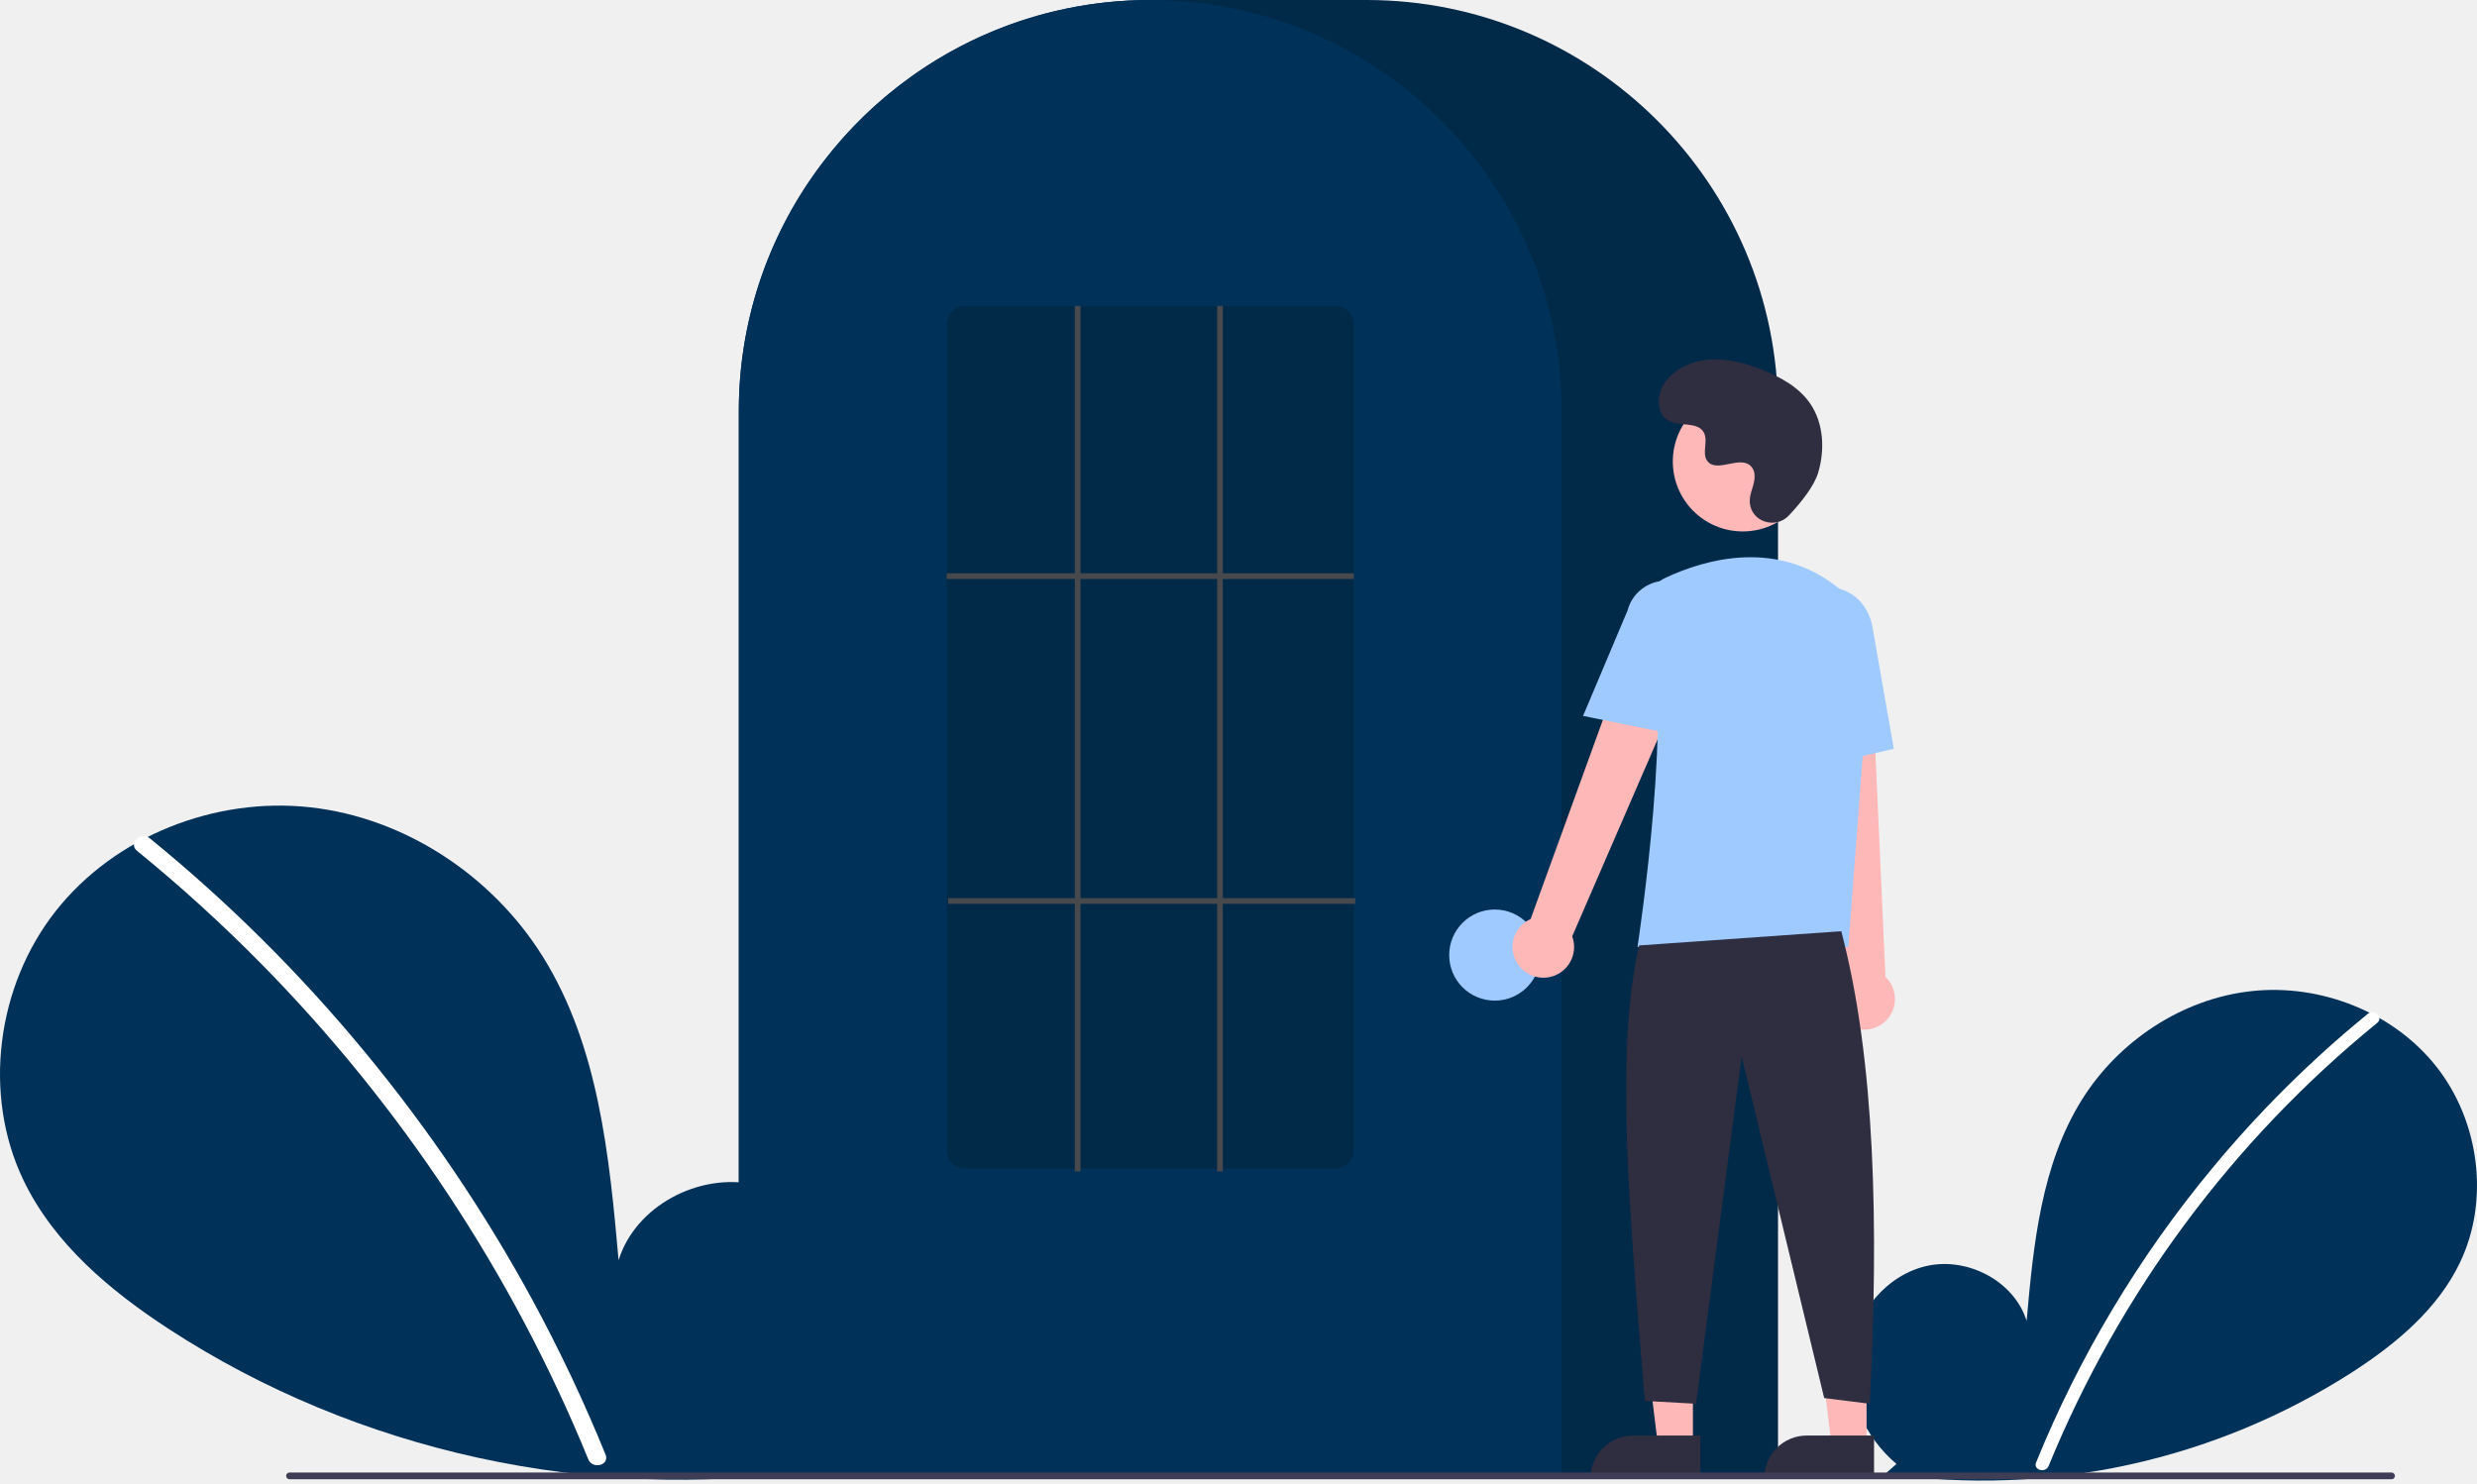
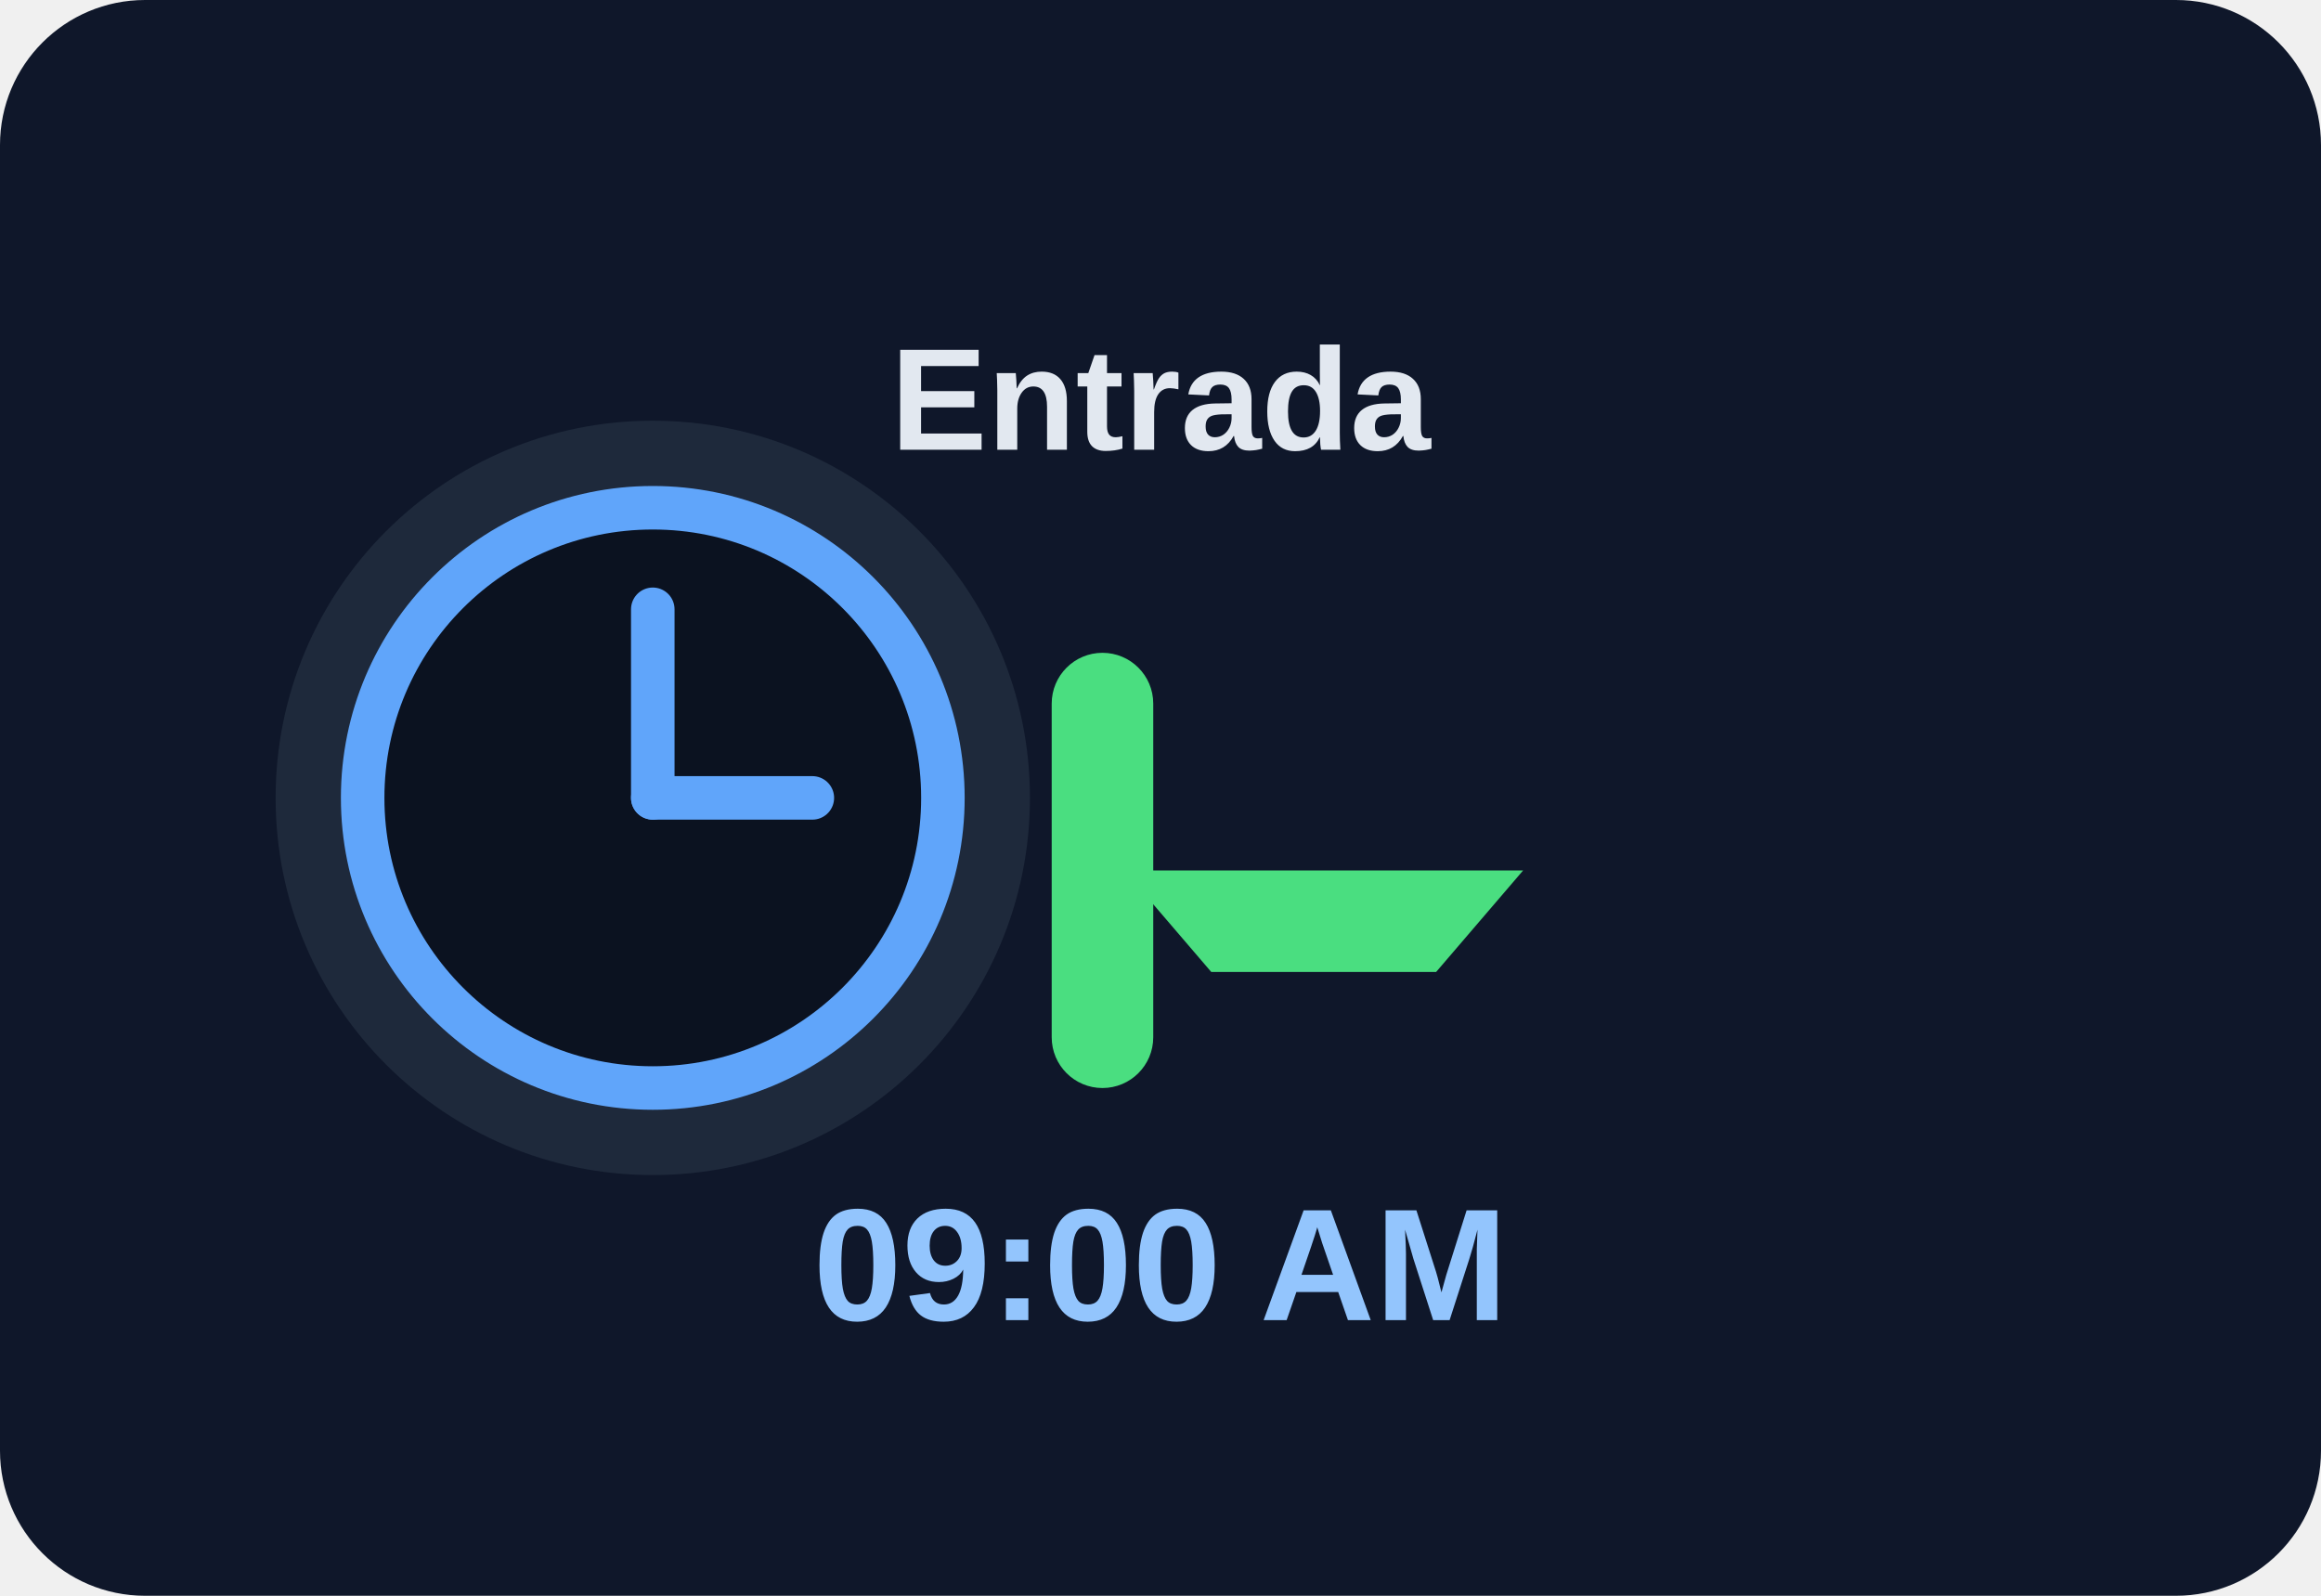
- <svg xmlns="http://www.w3.org/2000/svg" width="870" height="521" viewBox="0 0 870 521" fill="none">
-   <g clip-path="url(#clip0_34_28)">
-     <path d="M666.092 514.257C654.954 504.845 648.188 489.977 649.963 475.503C651.737 461.029 662.726 447.723 676.981 444.649C691.236 441.576 707.485 450.084 711.815 464.009C714.198 437.162 716.943 409.191 731.217 386.329C744.141 365.628 766.525 350.815 790.785 348.165C815.045 345.515 840.588 355.524 855.718 374.672C870.848 393.82 874.553 421.658 863.956 443.641C856.15 459.836 841.768 471.888 826.699 481.693C778.007 513.11 719.608 525.886 662.246 517.67L666.092 514.257Z" fill="#003259" />
-     <path d="M831.728 356.079C811.71 372.383 793.346 390.619 776.902 410.521C751.166 441.562 730.34 476.364 715.15 513.715C714.038 516.44 718.462 517.626 719.562 514.931C744.416 454.228 784.093 400.724 834.963 359.314C837.248 357.454 833.993 354.234 831.728 356.079Z" fill="white" />
-     <path d="M280.067 511.699C295.366 498.772 304.658 478.351 302.221 458.471C299.784 438.591 284.69 420.315 265.112 416.094C245.533 411.872 223.214 423.558 217.267 442.684C213.995 405.81 210.223 367.392 190.619 335.991C172.868 307.558 142.122 287.213 108.801 283.573C75.48 279.933 40.397 293.68 19.616 319.98C-1.165 346.28 -6.253 384.515 8.301 414.709C19.023 436.952 38.777 453.506 59.473 466.973C125.503 509.939 207.412 527.858 285.351 516.388" fill="#003259" />
-     <path d="M52.567 294.442C80.061 316.836 105.284 341.883 127.871 369.219C150.461 396.527 170.349 425.961 187.257 457.109C196.707 474.582 205.196 492.557 212.687 510.956C214.214 514.698 208.137 516.327 206.627 512.626C193.359 480.191 176.944 449.133 157.618 419.899C138.385 390.772 116.373 363.578 91.889 338.701C78.041 324.637 63.43 311.346 48.123 298.886C44.985 296.331 49.455 291.908 52.567 294.442Z" fill="white" />
-     <path d="M624.5 519H259.5V144.5C259.5 64.822 324.322 0 404 0H480C559.678 0 624.5 64.822 624.5 144.5V519Z" fill="#012948" />
-     <path d="M548.5 519H259.5V144.5C259.42 113.969 269.088 84.21 287.096 59.556C287.76 58.651 288.422 57.758 289.104 56.874C297.815 45.451 308.18 35.39 319.859 27.024C320.518 26.544 321.181 26.072 321.853 25.601C331.625 18.838 342.196 13.31 353.325 9.142C353.986 8.891 354.659 8.64 355.332 8.399C365.397 4.807 375.83 2.347 386.44 1.063C387.098 0.974 387.773 0.903 388.448 0.833C398.787 -0.272 409.215 -0.272 419.554 0.833C420.227 0.903 420.902 0.974 421.568 1.064C432.175 2.348 442.606 4.808 452.668 8.399C453.341 8.64 454.014 8.891 454.677 9.142C465.669 13.258 476.115 18.703 485.783 25.358C486.455 25.819 487.127 26.291 487.79 26.763C494.336 31.436 500.485 36.641 506.173 42.327C510.735 46.887 514.986 51.748 518.898 56.877C519.578 57.758 520.24 58.651 520.903 59.554C538.911 84.209 548.58 113.969 548.5 144.5V519Z" fill="#003259" />
-     <path d="M525 351.5C533.837 351.5 541 344.337 541 335.5C541 326.663 533.837 319.5 525 319.5C516.163 319.5 509 326.663 509 335.5C509 344.337 516.163 351.5 525 351.5Z" fill="#9FCAFF" />
-     <path d="M594.599 507.783H582.339L576.506 460.495L594.601 460.496L594.599 507.783Z" fill="#FFB8B8" />
-     <path d="M573.582 504.28H597.226V519.167H558.695C558.695 517.212 559.08 515.276 559.828 513.47C560.576 511.664 561.673 510.022 563.055 508.64C564.437 507.258 566.079 506.161 567.885 505.413C569.691 504.665 571.627 504.28 573.582 504.28Z" fill="#2F2E41" />
-     <path d="M655.599 507.783H643.339L637.506 460.495L655.601 460.496L655.599 507.783Z" fill="#FFB8B8" />
-     <path d="M634.582 504.28H658.226V519.167H619.695C619.695 517.212 620.08 515.276 620.828 513.47C621.576 511.664 622.673 510.022 624.055 508.64C625.437 507.258 627.079 506.161 628.885 505.413C630.691 504.665 632.627 504.28 634.582 504.28Z" fill="#2F2E41" />
-     <path d="M533.098 338.67C532.216 337.37 531.629 335.893 531.38 334.343C531.131 332.792 531.224 331.206 531.654 329.695C532.084 328.185 532.84 326.787 533.869 325.6C534.898 324.413 536.174 323.467 537.608 322.827L579.284 207.96L599.791 219.151L552.206 328.922C553.122 331.403 553.096 334.133 552.133 336.595C551.17 339.058 549.337 341.082 546.982 342.283C544.626 343.485 541.912 343.781 539.353 343.115C536.794 342.449 534.568 340.867 533.098 338.67Z" fill="#FFB8B8" />
-     <path d="M649.336 360.254C647.974 359.472 646.799 358.402 645.895 357.118C644.991 355.834 644.38 354.367 644.104 352.821C643.828 351.275 643.895 349.687 644.299 348.169C644.703 346.652 645.435 345.241 646.443 344.037L633.533 222.528L656.87 223.594L662.236 343.114C664.147 344.942 665.32 347.408 665.535 350.043C665.749 352.678 664.989 355.301 663.399 357.414C661.809 359.526 659.499 360.982 656.907 361.506C654.316 362.029 651.622 361.584 649.336 360.254Z" fill="#FFB8B8" />
-     <path d="M612.106 186.684C625.67 186.684 636.667 175.687 636.667 162.123C636.667 148.558 625.67 137.562 612.106 137.562C598.541 137.562 587.545 148.558 587.545 162.123C587.545 175.687 598.541 186.684 612.106 186.684Z" fill="#FFB8B8" />
-     <path d="M649.18 332.619H575.133L575.222 332.043C575.355 331.181 588.419 245.604 578.784 217.607C577.817 214.855 577.902 211.844 579.022 209.151C580.143 206.459 582.22 204.276 584.853 203.023C598.625 196.538 625.061 188.552 647.373 207.932C650.657 210.831 653.22 214.454 654.862 218.515C656.504 222.575 657.179 226.962 656.833 231.328L649.18 332.619Z" fill="#9FCAFF" />
-     <path d="M589.354 258.25L556.018 251.487L571.644 214.457C572.579 210.871 574.899 207.802 578.094 205.923C581.289 204.044 585.098 203.51 588.687 204.436C592.276 205.363 595.351 207.675 597.237 210.865C599.124 214.056 599.667 217.864 598.75 221.455L589.354 258.25Z" fill="#9FCAFF" />
-     <path d="M632.05 270.808L630.046 224.867C628.526 216.23 633.47 208.066 641.074 206.732C648.679 205.402 656.105 211.392 657.632 220.092L665.165 263.02L632.05 270.808Z" fill="#9FCAFF" />
-     <path d="M646.716 327.119C658.631 372.495 659.93 430.188 656.716 493.119L640.716 491.119L611.716 371.119L595.716 493.119L577.716 492.119C572.339 426.089 567.103 369.403 575.716 332.119L646.716 327.119Z" fill="#2F2E41" />
-     <path d="M628.289 181.104C623.707 185.985 615.198 183.365 614.601 176.697C614.554 176.179 614.557 175.658 614.611 175.141C614.919 172.188 616.625 169.506 616.217 166.388C616.124 165.611 615.835 164.872 615.377 164.239C611.725 159.349 603.154 166.425 599.708 161.999C597.595 159.285 600.079 155.012 598.458 151.979C596.318 147.975 589.979 149.95 586.004 147.758C581.581 145.318 581.846 138.532 584.757 134.405C588.308 129.371 594.533 126.685 600.68 126.298C606.828 125.911 612.933 127.573 618.673 129.81C625.194 132.351 631.66 135.863 635.673 141.597C640.554 148.57 641.023 157.945 638.583 166.099C637.098 171.059 632.031 177.118 628.289 181.104Z" fill="#2F2E41" />
-     <path d="M839.982 519.643H101.688C101.372 519.643 101.07 519.517 100.848 519.293C100.625 519.07 100.5 518.768 100.5 518.453C100.5 518.138 100.625 517.835 100.848 517.612C101.07 517.389 101.372 517.263 101.688 517.262H839.982C840.297 517.263 840.599 517.389 840.821 517.612C841.044 517.835 841.169 518.138 841.169 518.453C841.169 518.768 841.044 519.07 840.821 519.293C840.599 519.517 840.297 519.643 839.982 519.643Z" fill="#3F3D56" />
-     <path d="M469 410.5H339C337.288 410.509 335.642 409.839 334.424 408.636C333.205 407.434 332.513 405.797 332.5 404.085V113.915C332.513 112.203 333.205 110.566 334.424 109.364C335.642 108.161 337.288 107.491 339 107.5H469C470.712 107.491 472.358 108.161 473.576 109.364C474.795 110.566 475.487 112.203 475.5 113.915V404.085C475.487 405.797 474.795 407.434 473.576 408.636C472.358 409.839 470.712 410.509 469 410.5Z" fill="#012948" />
-     <path d="M475.5 201.39H332.5V203.39H475.5V201.39Z" fill="#48494C" />
-     <path d="M476 315.5H333V317.5H476V315.5Z" fill="#48494C" />
-     <path d="M379.5 107.5H377.5V411.5H379.5V107.5Z" fill="#48494C" />
-     <path d="M429.5 107.5H427.5V411.5H429.5V107.5Z" fill="#48494C" />
-   </g>
-   <defs>
-     <clipPath id="clip0_34_28">
-       <rect width="870" height="520.139" fill="white" />
-     </clipPath>
-   </defs>
+ <svg xmlns="http://www.w3.org/2000/svg" viewBox="0 0 320 220">
+   <rect width="320" height="220" rx="20" fill="#0F172A" />
+   <circle cx="90" cy="110" r="52" fill="#1E293B" />
+   <circle cx="90" cy="110" r="40" fill="#0B1220" stroke="#60A5FA" stroke-width="6" />
+   <line x1="90" y1="110" x2="90" y2="84" stroke="#60A5FA" stroke-width="6" stroke-linecap="round" />
+   <line x1="90" y1="110" x2="112" y2="110" stroke="#60A5FA" stroke-width="6" stroke-linecap="round" />
+   <path d="M155 120h55l-12 14h-31z" fill="#4ADE80" />
+   <rect x="145" y="90" width="14" height="60" rx="7" fill="#4ADE80" />
+   <text x="160" y="62" text-anchor="middle" font-size="20" font-family="Arial" fill="#E2E8F0" font-weight="700">Entrada</text>
+   <text x="160" y="182" text-anchor="middle" font-size="22" font-family="Arial" fill="#93C5FD" font-weight="700">09:00 AM</text>
</svg>
